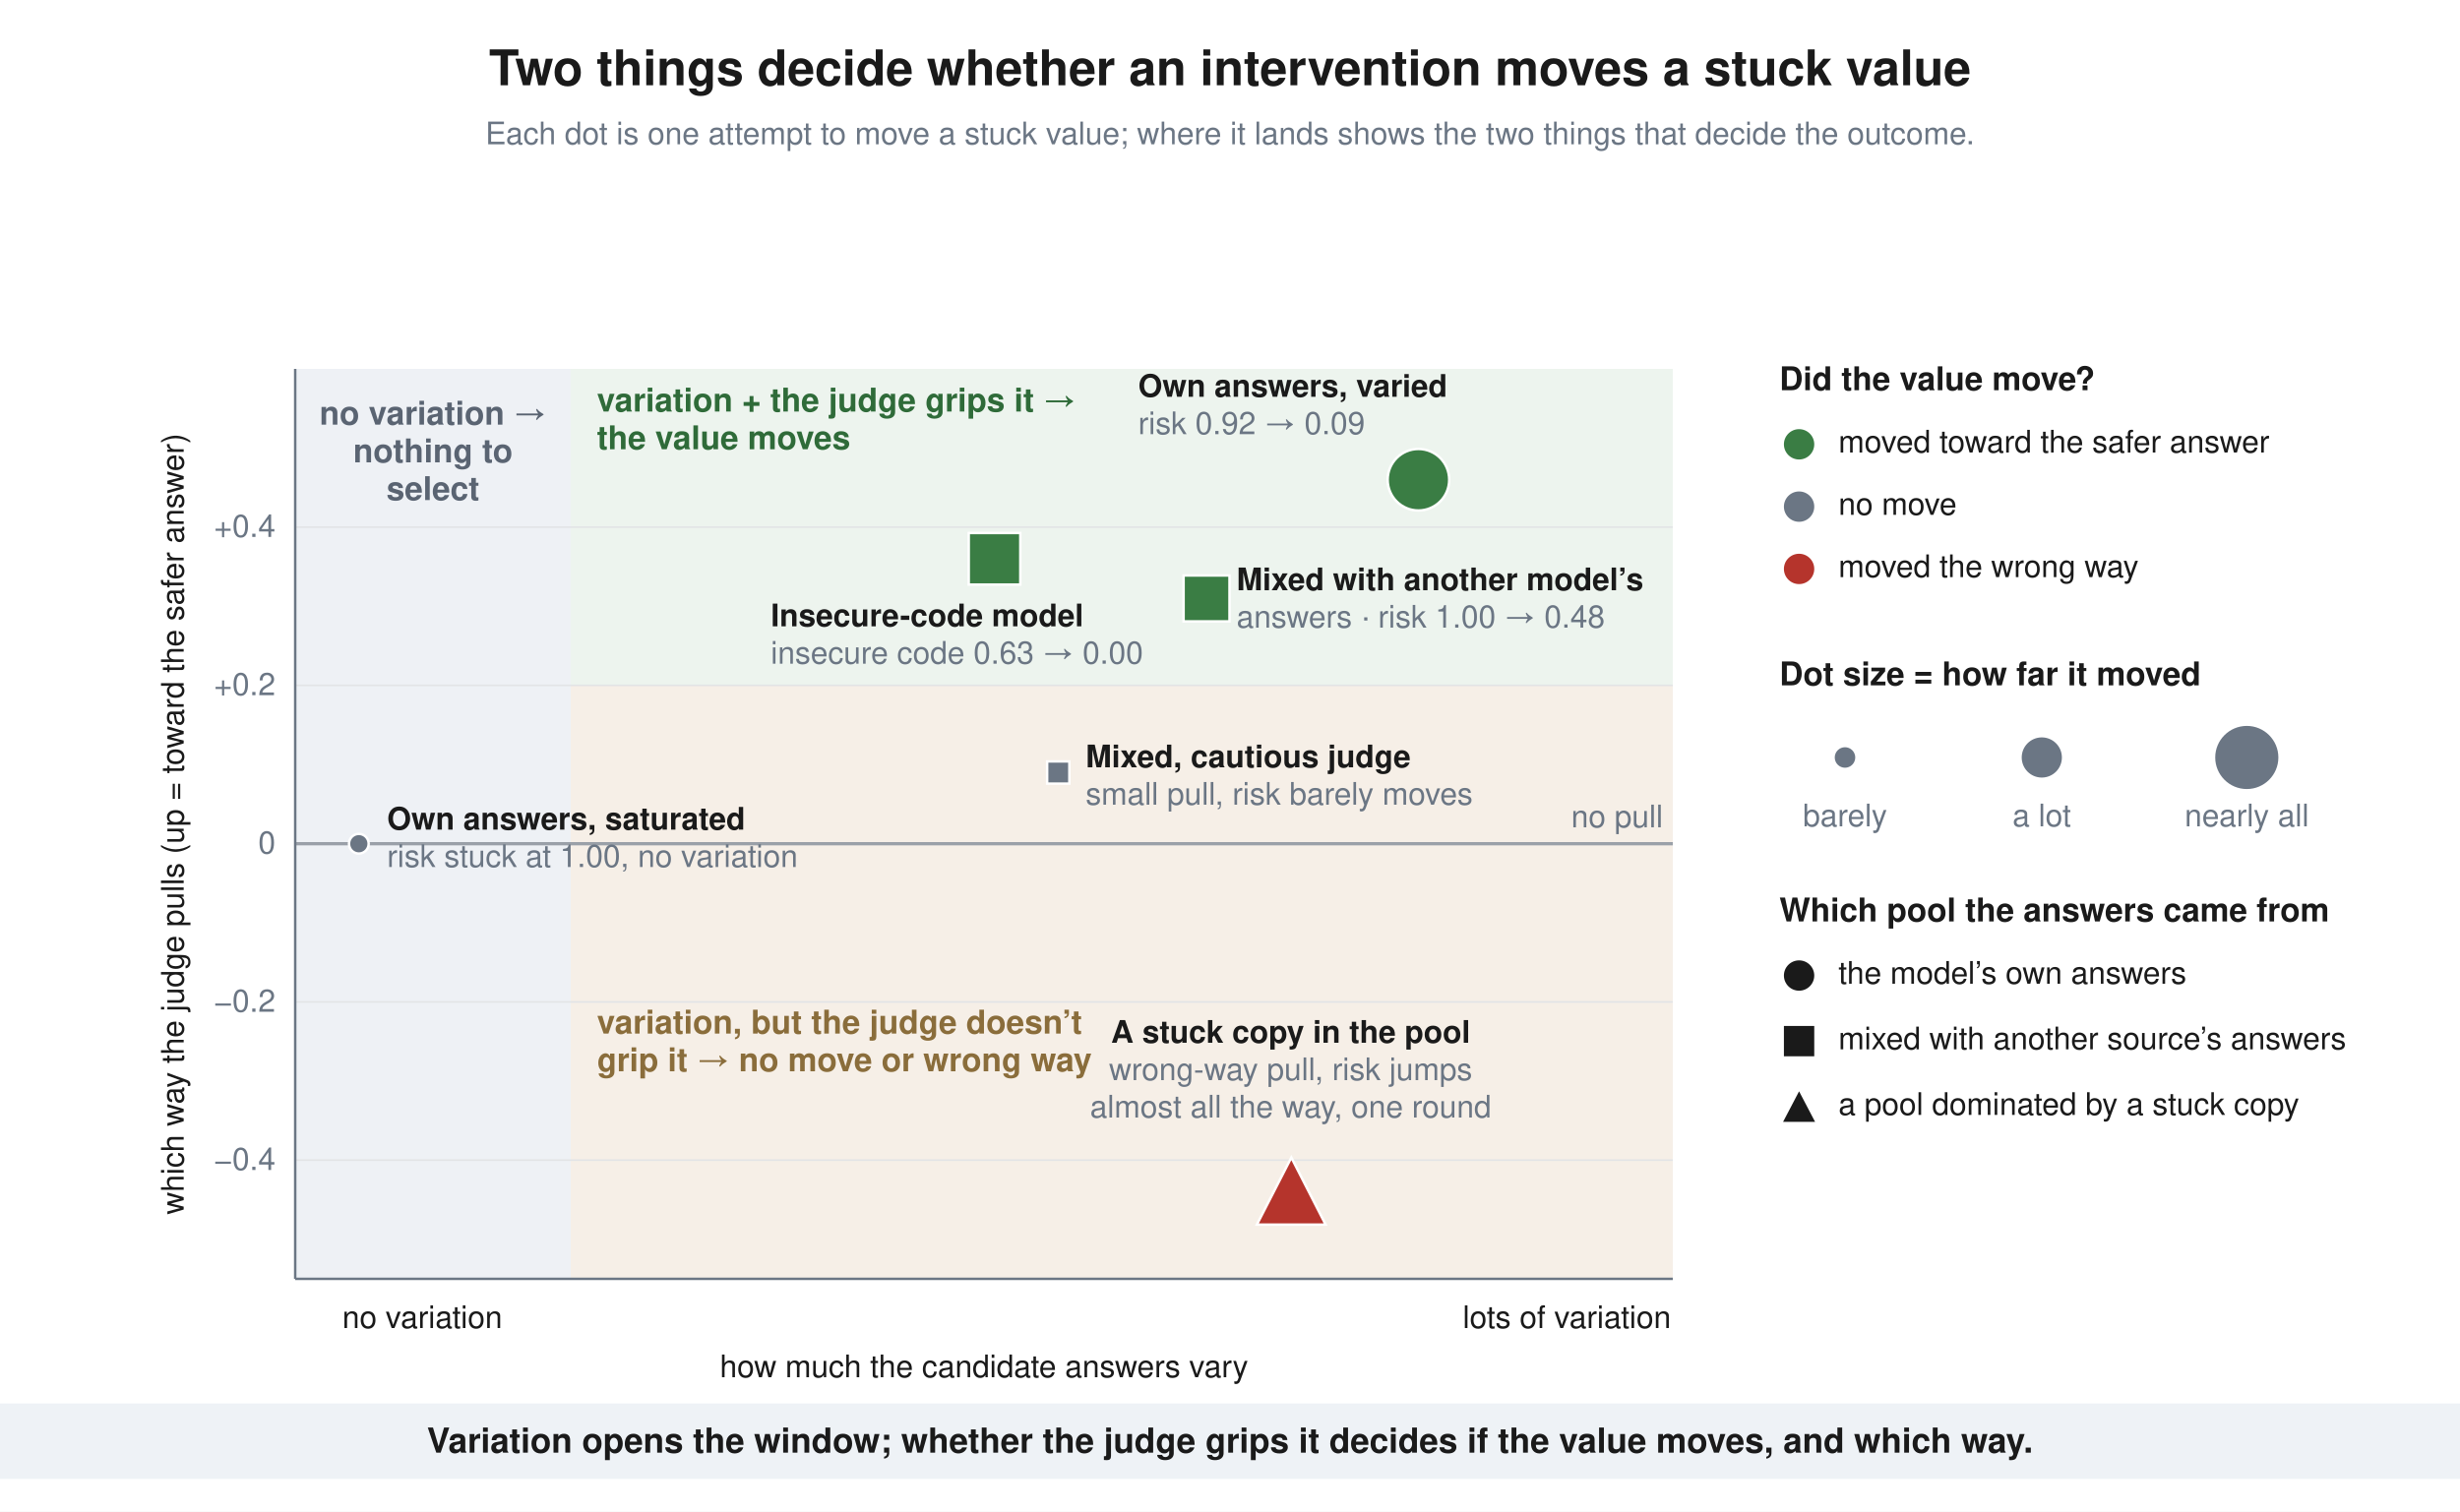
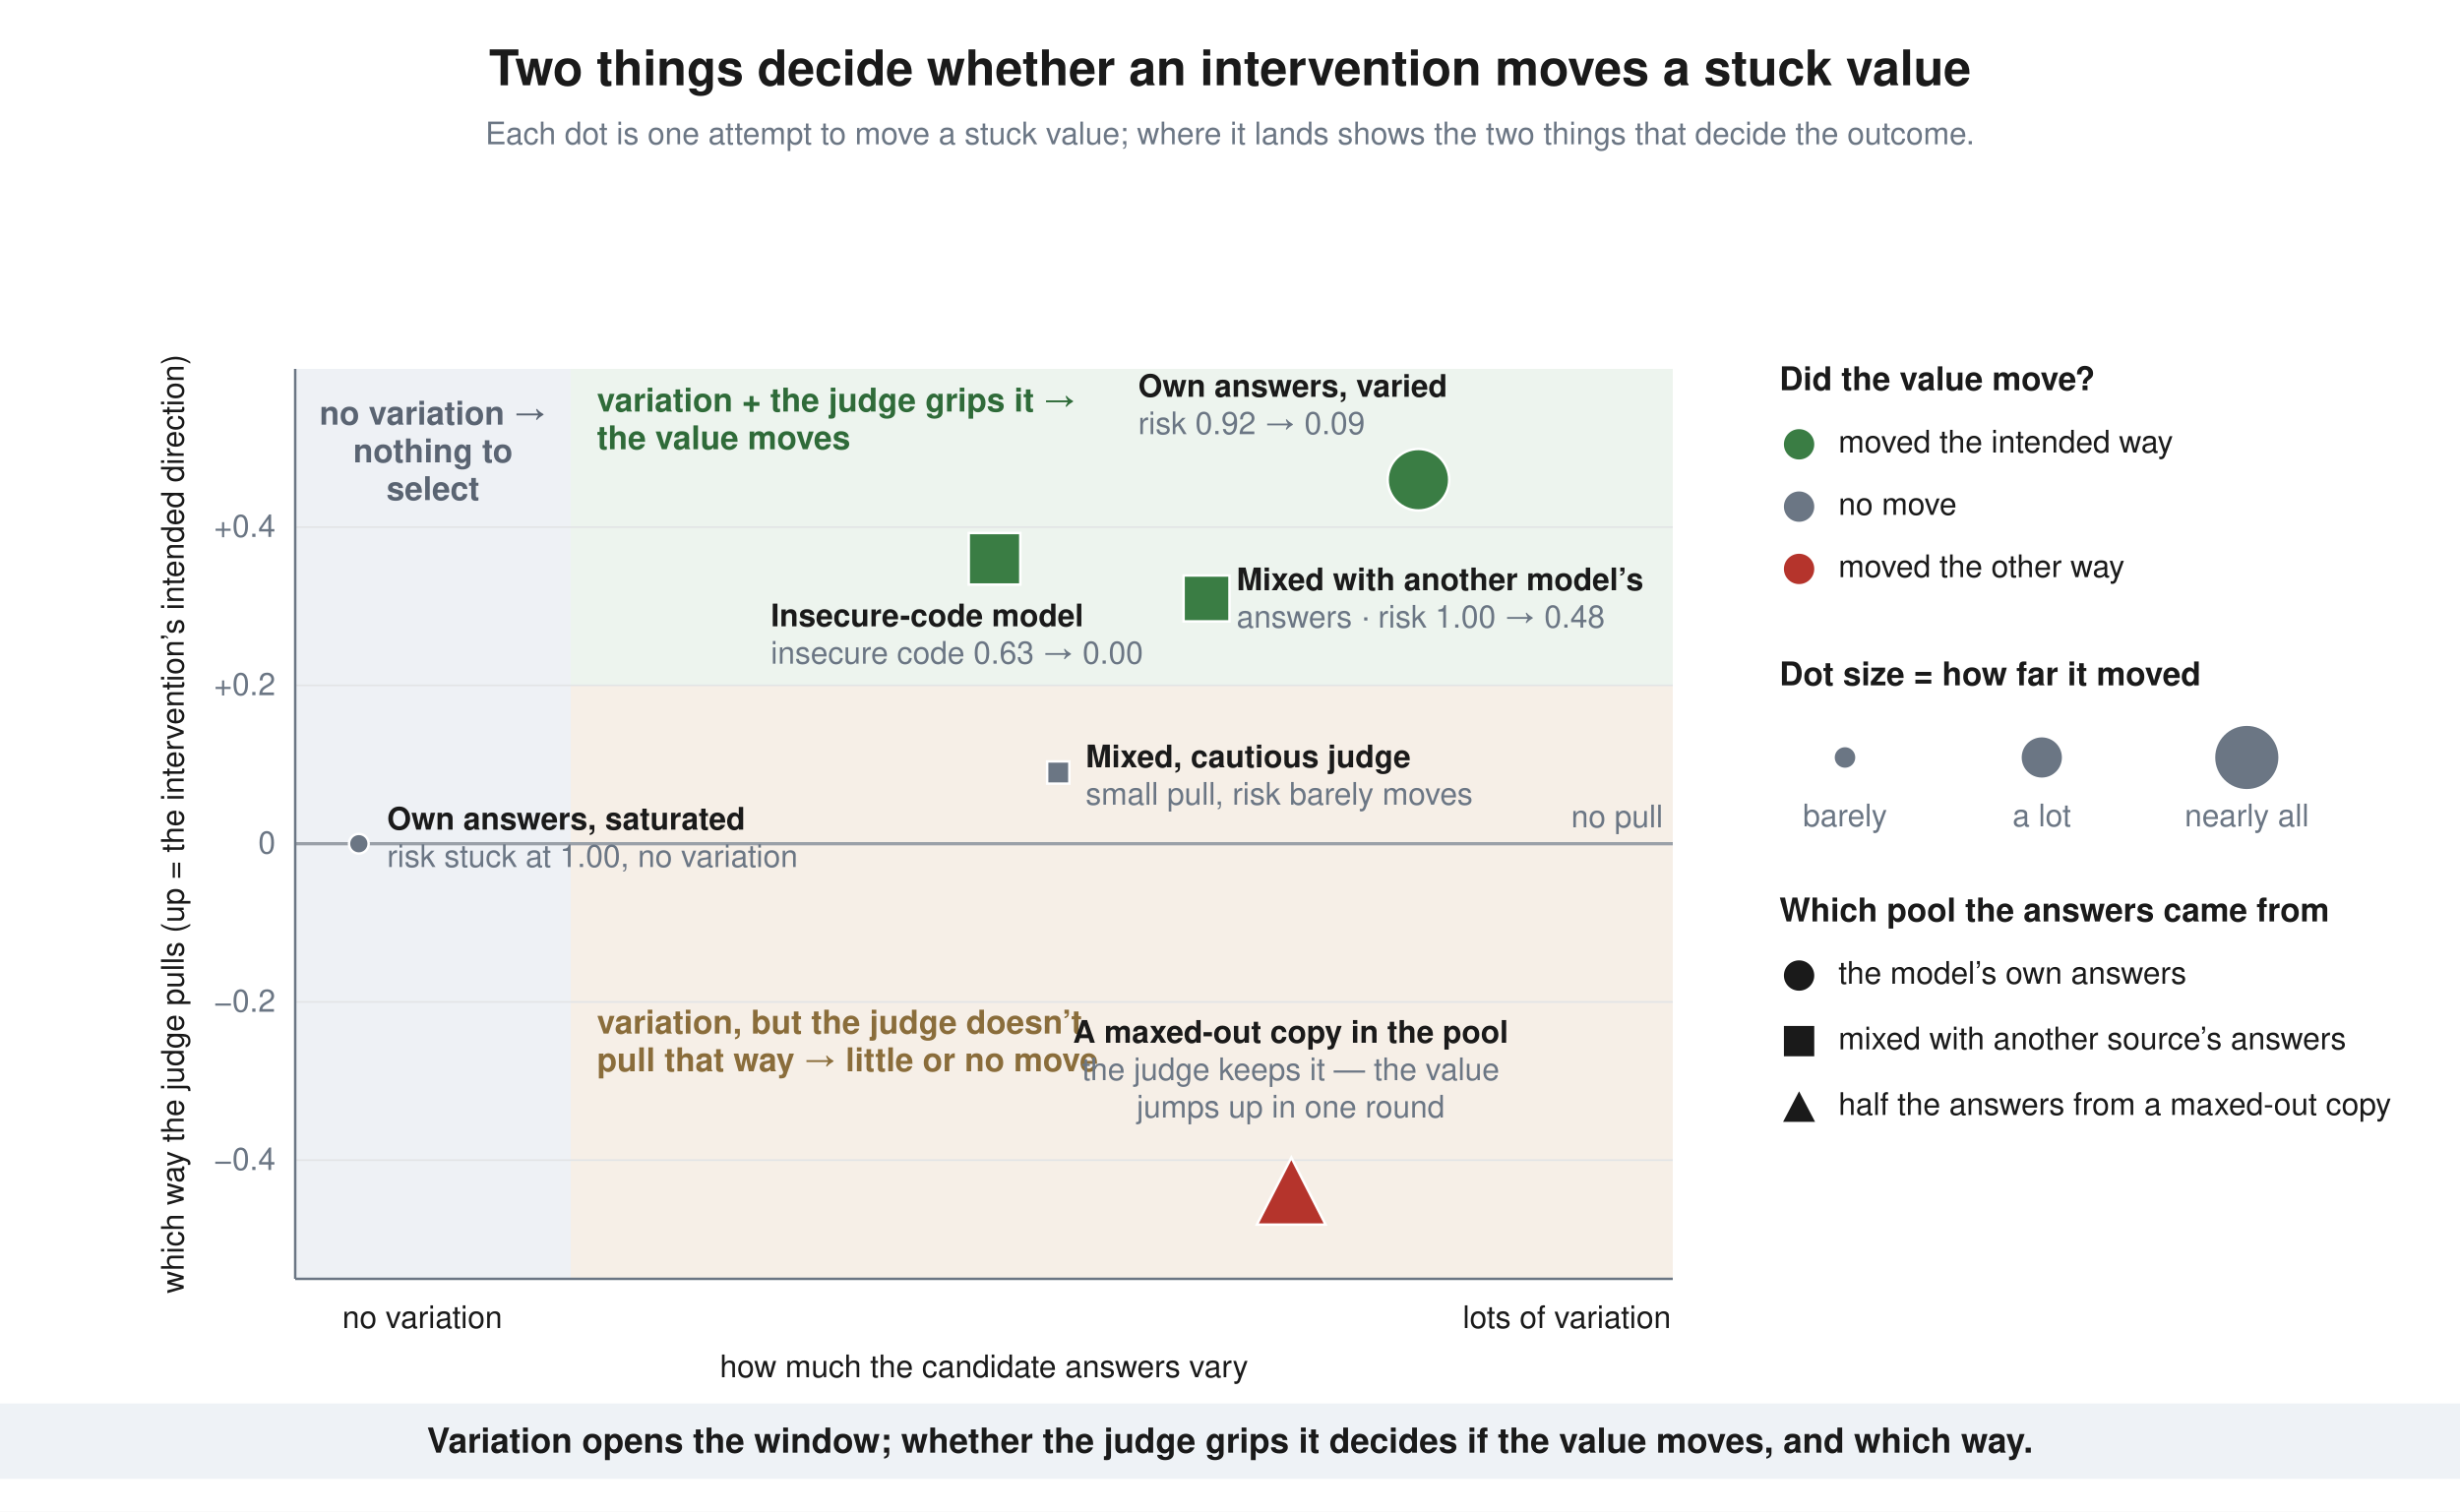
<svg xmlns="http://www.w3.org/2000/svg" viewBox="0 0 1500 922" font-family="Helvetica, Arial, sans-serif">
  <rect width="1500" height="922" fill="white" />
  <text x="750" y="52" text-anchor="middle" font-family="Helvetica, Arial, sans-serif" font-size="30" font-weight="bold" fill="#1a1a1a">Two things decide whether an intervention moves a stuck value</text>
  <text x="750" y="88" text-anchor="middle" font-family="Helvetica, Arial, sans-serif" font-size="19" font-weight="normal" fill="#6b7684">Each dot is one attempt to move a stuck value; where it lands shows the two things that decide the outcome.</text>
  <rect x="180" y="225" width="168.0" height="555" fill="#eef1f5" />
  <rect x="348.0" y="225" width="672.0" height="193.0" fill="#edf4ee" />
  <rect x="348.0" y="418.0" width="672.0" height="362.0" fill="#f6efe7" />
  <text x="264.0" y="259.0" text-anchor="middle" font-family="Helvetica, Arial, sans-serif" font-size="20" font-weight="600" fill="#5a6472">no variation →</text>
  <text x="264.0" y="282.0" text-anchor="middle" font-family="Helvetica, Arial, sans-serif" font-size="20" font-weight="600" fill="#5a6472">nothing to</text>
  <text x="264.0" y="305.0" text-anchor="middle" font-family="Helvetica, Arial, sans-serif" font-size="20" font-weight="600" fill="#5a6472">select</text>
  <text x="364.0" y="251.0" text-anchor="start" font-family="Helvetica, Arial, sans-serif" font-size="20" font-weight="600" fill="#2f6b39">variation + the judge grips it →</text>
  <text x="364.0" y="274.0" text-anchor="start" font-family="Helvetica, Arial, sans-serif" font-size="20" font-weight="600" fill="#2f6b39">the value moves</text>
  <text x="364.0" y="630.4" text-anchor="start" font-family="Helvetica, Arial, sans-serif" font-size="20" font-weight="600" fill="#8a6d3b">variation, but the judge doesn’t</text>
-   <text x="364.0" y="653.4" text-anchor="start" font-family="Helvetica, Arial, sans-serif" font-size="20" font-weight="600" fill="#8a6d3b">grip it → no move or wrong way</text>
+   <text x="364.0" y="653.4" text-anchor="start" font-family="Helvetica, Arial, sans-serif" font-size="20" font-weight="600" fill="#8a6d3b">pull that way → little or no move</text>
  <line x1="180" y1="321.5" x2="1020" y2="321.5" stroke="#e2e4e6" stroke-width="1" />
  <text x="168" y="327.5" text-anchor="end" font-size="19" fill="#6b7684" font-family="Helvetica, Arial, sans-serif">+0.4</text>
  <line x1="180" y1="418.0" x2="1020" y2="418.0" stroke="#e2e4e6" stroke-width="1" />
  <text x="168" y="424.0" text-anchor="end" font-size="19" fill="#6b7684" font-family="Helvetica, Arial, sans-serif">+0.2</text>
  <line x1="180" y1="514.6" x2="1020" y2="514.6" stroke="#9aa0a8" stroke-width="2" />
  <text x="168" y="520.6" text-anchor="end" font-size="19" fill="#6b7684" font-family="Helvetica, Arial, sans-serif">0</text>
  <line x1="180" y1="611.1" x2="1020" y2="611.1" stroke="#e2e4e6" stroke-width="1" />
  <text x="168" y="617.1" text-anchor="end" font-size="19" fill="#6b7684" font-family="Helvetica, Arial, sans-serif">−0.2</text>
  <line x1="180" y1="707.6" x2="1020" y2="707.6" stroke="#e2e4e6" stroke-width="1" />
  <text x="168" y="713.6" text-anchor="end" font-size="19" fill="#6b7684" font-family="Helvetica, Arial, sans-serif">−0.4</text>
  <text x="1014" y="504.6" text-anchor="end" font-size="19" fill="#6b7684" font-family="Helvetica, Arial, sans-serif">no pull</text>
  <line x1="180" y1="225" x2="180" y2="780" stroke="#6b7684" stroke-width="1.5" />
  <line x1="180" y1="780" x2="1020" y2="780" stroke="#6b7684" stroke-width="1.5" />
  <text x="257.5" y="810" text-anchor="middle" font-size="19" fill="#1a1a1a" font-family="Helvetica, Arial, sans-serif">no variation</text>
  <text x="955.4" y="810" text-anchor="middle" font-size="19" fill="#1a1a1a" font-family="Helvetica, Arial, sans-serif">lots of variation</text>
  <text x="600.0" y="840" text-anchor="middle" font-size="19" fill="#1a1a1a" font-family="Helvetica, Arial, sans-serif">how much the candidate answers vary</text>
-   <text x="112" y="502.5" font-size="19" fill="#1a1a1a" font-family="Helvetica, Arial, sans-serif" transform="rotate(-90 112 502.5)" text-anchor="middle">which way the judge pulls  (up = toward the safer answer)</text>
+   <text x="112" y="502.5" font-size="19" fill="#1a1a1a" font-family="Helvetica, Arial, sans-serif" transform="rotate(-90 112 502.5)" text-anchor="middle">which way the judge pulls  (up = the intervention’s intended direction)</text>
  <circle cx="218.8" cy="514.6" r="6.0" fill="#6b7684" stroke="white" stroke-width="1.5" />
  <circle cx="864.9" cy="292.6" r="18.756" fill="#3a7d44" stroke="white" stroke-width="1.5" />
  <rect x="721.7" y="351.0" width="27.996" height="27.996" fill="#3a7d44" stroke="white" stroke-width="1.5" />
  <rect x="638.5" y="464.4" width="13.55" height="13.55" fill="#6b7684" stroke="white" stroke-width="1.5" />
  <polygon points="787.4,706.0 766.4,746.9 808.3,746.9" fill="#b5342c" stroke="white" stroke-width="1.5" />
  <rect x="590.7" y="325.1" width="31.437" height="31.437" fill="#3a7d44" stroke="white" stroke-width="1.5" />
  <text x="236.0" y="506.0" text-anchor="start" font-family="Helvetica, Arial, sans-serif" font-size="19" font-weight="bold" fill="#1a1a1a">Own answers, saturated</text>
  <text x="236.0" y="528.8" text-anchor="start" font-family="Helvetica, Arial, sans-serif" font-size="19" font-weight="normal" fill="#6b7684">risk stuck at 1.00, no variation</text>
  <text x="694.0" y="242.0" text-anchor="start" font-family="Helvetica, Arial, sans-serif" font-size="19" font-weight="bold" fill="#1a1a1a">Own answers, varied</text>
  <text x="694.0" y="264.8" text-anchor="start" font-family="Helvetica, Arial, sans-serif" font-size="19" font-weight="normal" fill="#6b7684">risk 0.92 → 0.09</text>
  <text x="754.0" y="360.0" text-anchor="start" font-family="Helvetica, Arial, sans-serif" font-size="19" font-weight="bold" fill="#1a1a1a">Mixed with another model’s</text>
  <text x="754.0" y="382.8" text-anchor="start" font-family="Helvetica, Arial, sans-serif" font-size="19" font-weight="normal" fill="#6b7684">answers  ·  risk 1.00 → 0.48</text>
  <text x="662.0" y="468.0" text-anchor="start" font-family="Helvetica, Arial, sans-serif" font-size="19" font-weight="bold" fill="#1a1a1a">Mixed, cautious judge</text>
  <text x="662.0" y="490.8" text-anchor="start" font-family="Helvetica, Arial, sans-serif" font-size="19" font-weight="normal" fill="#6b7684">small pull, risk barely moves</text>
-   <text x="787.0" y="636.0" text-anchor="middle" font-family="Helvetica, Arial, sans-serif" font-size="19" font-weight="bold" fill="#1a1a1a">A stuck copy in the pool</text>
-   <text x="787.0" y="658.8" text-anchor="middle" font-family="Helvetica, Arial, sans-serif" font-size="19" font-weight="normal" fill="#6b7684">wrong-way pull, risk jumps</text>
-   <text x="787.0" y="681.6" text-anchor="middle" font-family="Helvetica, Arial, sans-serif" font-size="19" font-weight="normal" fill="#6b7684">almost all the way, one round</text>
+   <text x="787.0" y="636.0" text-anchor="middle" font-family="Helvetica, Arial, sans-serif" font-size="19" font-weight="bold" fill="#1a1a1a">A maxed-out copy in the pool</text>
+   <text x="787.0" y="658.8" text-anchor="middle" font-family="Helvetica, Arial, sans-serif" font-size="19" font-weight="normal" fill="#6b7684">the judge keeps it — the value</text>
+   <text x="787.0" y="681.6" text-anchor="middle" font-family="Helvetica, Arial, sans-serif" font-size="19" font-weight="normal" fill="#6b7684">jumps up in one round</text>
  <text x="470.0" y="382.0" text-anchor="start" font-family="Helvetica, Arial, sans-serif" font-size="19" font-weight="bold" fill="#1a1a1a">Insecure-code model</text>
  <text x="470.0" y="404.8" text-anchor="start" font-family="Helvetica, Arial, sans-serif" font-size="19" font-weight="normal" fill="#6b7684">insecure code 0.63 → 0.00</text>
  <text x="1085" y="238" font-size="20" font-weight="bold" fill="#1a1a1a" font-family="Helvetica, Arial, sans-serif">Did the value move?</text>
  <circle cx="1097.0" cy="271.0" r="10" fill="#3a7d44" stroke="white" stroke-width="1.5" />
-   <text x="1121" y="276" font-size="19" fill="#1a1a1a" font-family="Helvetica, Arial, sans-serif">moved toward the safer answer</text>
+   <text x="1121" y="276" font-size="19" fill="#1a1a1a" font-family="Helvetica, Arial, sans-serif">moved the intended way</text>
  <circle cx="1097.0" cy="309.0" r="10" fill="#6b7684" stroke="white" stroke-width="1.5" />
  <text x="1121" y="314" font-size="19" fill="#1a1a1a" font-family="Helvetica, Arial, sans-serif">no move</text>
  <circle cx="1097.0" cy="347.0" r="10" fill="#b5342c" stroke="white" stroke-width="1.5" />
-   <text x="1121" y="352" font-size="19" fill="#1a1a1a" font-family="Helvetica, Arial, sans-serif">moved the wrong way</text>
+   <text x="1121" y="352" font-size="19" fill="#1a1a1a" font-family="Helvetica, Arial, sans-serif">moved the other way</text>
  <text x="1085" y="418" font-size="20" font-weight="bold" fill="#1a1a1a" font-family="Helvetica, Arial, sans-serif">Dot size = how far it moved</text>
  <circle cx="1125.0" cy="462.0" r="7" fill="#6b7684" stroke="white" stroke-width="1.5" />
  <text x="1125" y="504" text-anchor="middle" font-size="19" fill="#6b7684" font-family="Helvetica, Arial, sans-serif">barely</text>
  <circle cx="1245.0" cy="462.0" r="13" fill="#6b7684" stroke="white" stroke-width="1.5" />
  <text x="1245" y="504" text-anchor="middle" font-size="19" fill="#6b7684" font-family="Helvetica, Arial, sans-serif">a lot</text>
  <circle cx="1370.0" cy="462.0" r="20" fill="#6b7684" stroke="white" stroke-width="1.5" />
  <text x="1370" y="504" text-anchor="middle" font-size="19" fill="#6b7684" font-family="Helvetica, Arial, sans-serif">nearly all</text>
  <text x="1085" y="562" font-size="20" font-weight="bold" fill="#1a1a1a" font-family="Helvetica, Arial, sans-serif">Which pool the answers came from</text>
  <circle cx="1097.0" cy="595.0" r="10" fill="#1a1a1a" stroke="white" stroke-width="1.5" />
  <text x="1121" y="600" font-size="19" fill="#1a1a1a" font-family="Helvetica, Arial, sans-serif">the model’s own answers</text>
  <rect x="1087.0" y="625.0" width="20" height="20" fill="#1a1a1a" stroke="white" stroke-width="1.5" />
  <text x="1121" y="640" font-size="19" fill="#1a1a1a" font-family="Helvetica, Arial, sans-serif">mixed with another source’s answers</text>
  <polygon points="1097.0,664.0 1086.0,685.0 1108.0,685.0" fill="#1a1a1a" stroke="white" stroke-width="1.5" />
-   <text x="1121" y="680" font-size="19" fill="#1a1a1a" font-family="Helvetica, Arial, sans-serif">a pool dominated by a stuck copy</text>
+   <text x="1121" y="680" font-size="19" fill="#1a1a1a" font-family="Helvetica, Arial, sans-serif">half the answers from a maxed-out copy</text>
  <rect x="0" y="856" width="1500" height="46" fill="#eef2f6" />
  <text x="750" y="886" text-anchor="middle" font-family="Helvetica, Arial, sans-serif" font-size="21" font-weight="bold" fill="#1a1a1a">Variation opens the window; whether the judge grips it decides if the value moves, and which way.</text>
</svg>
